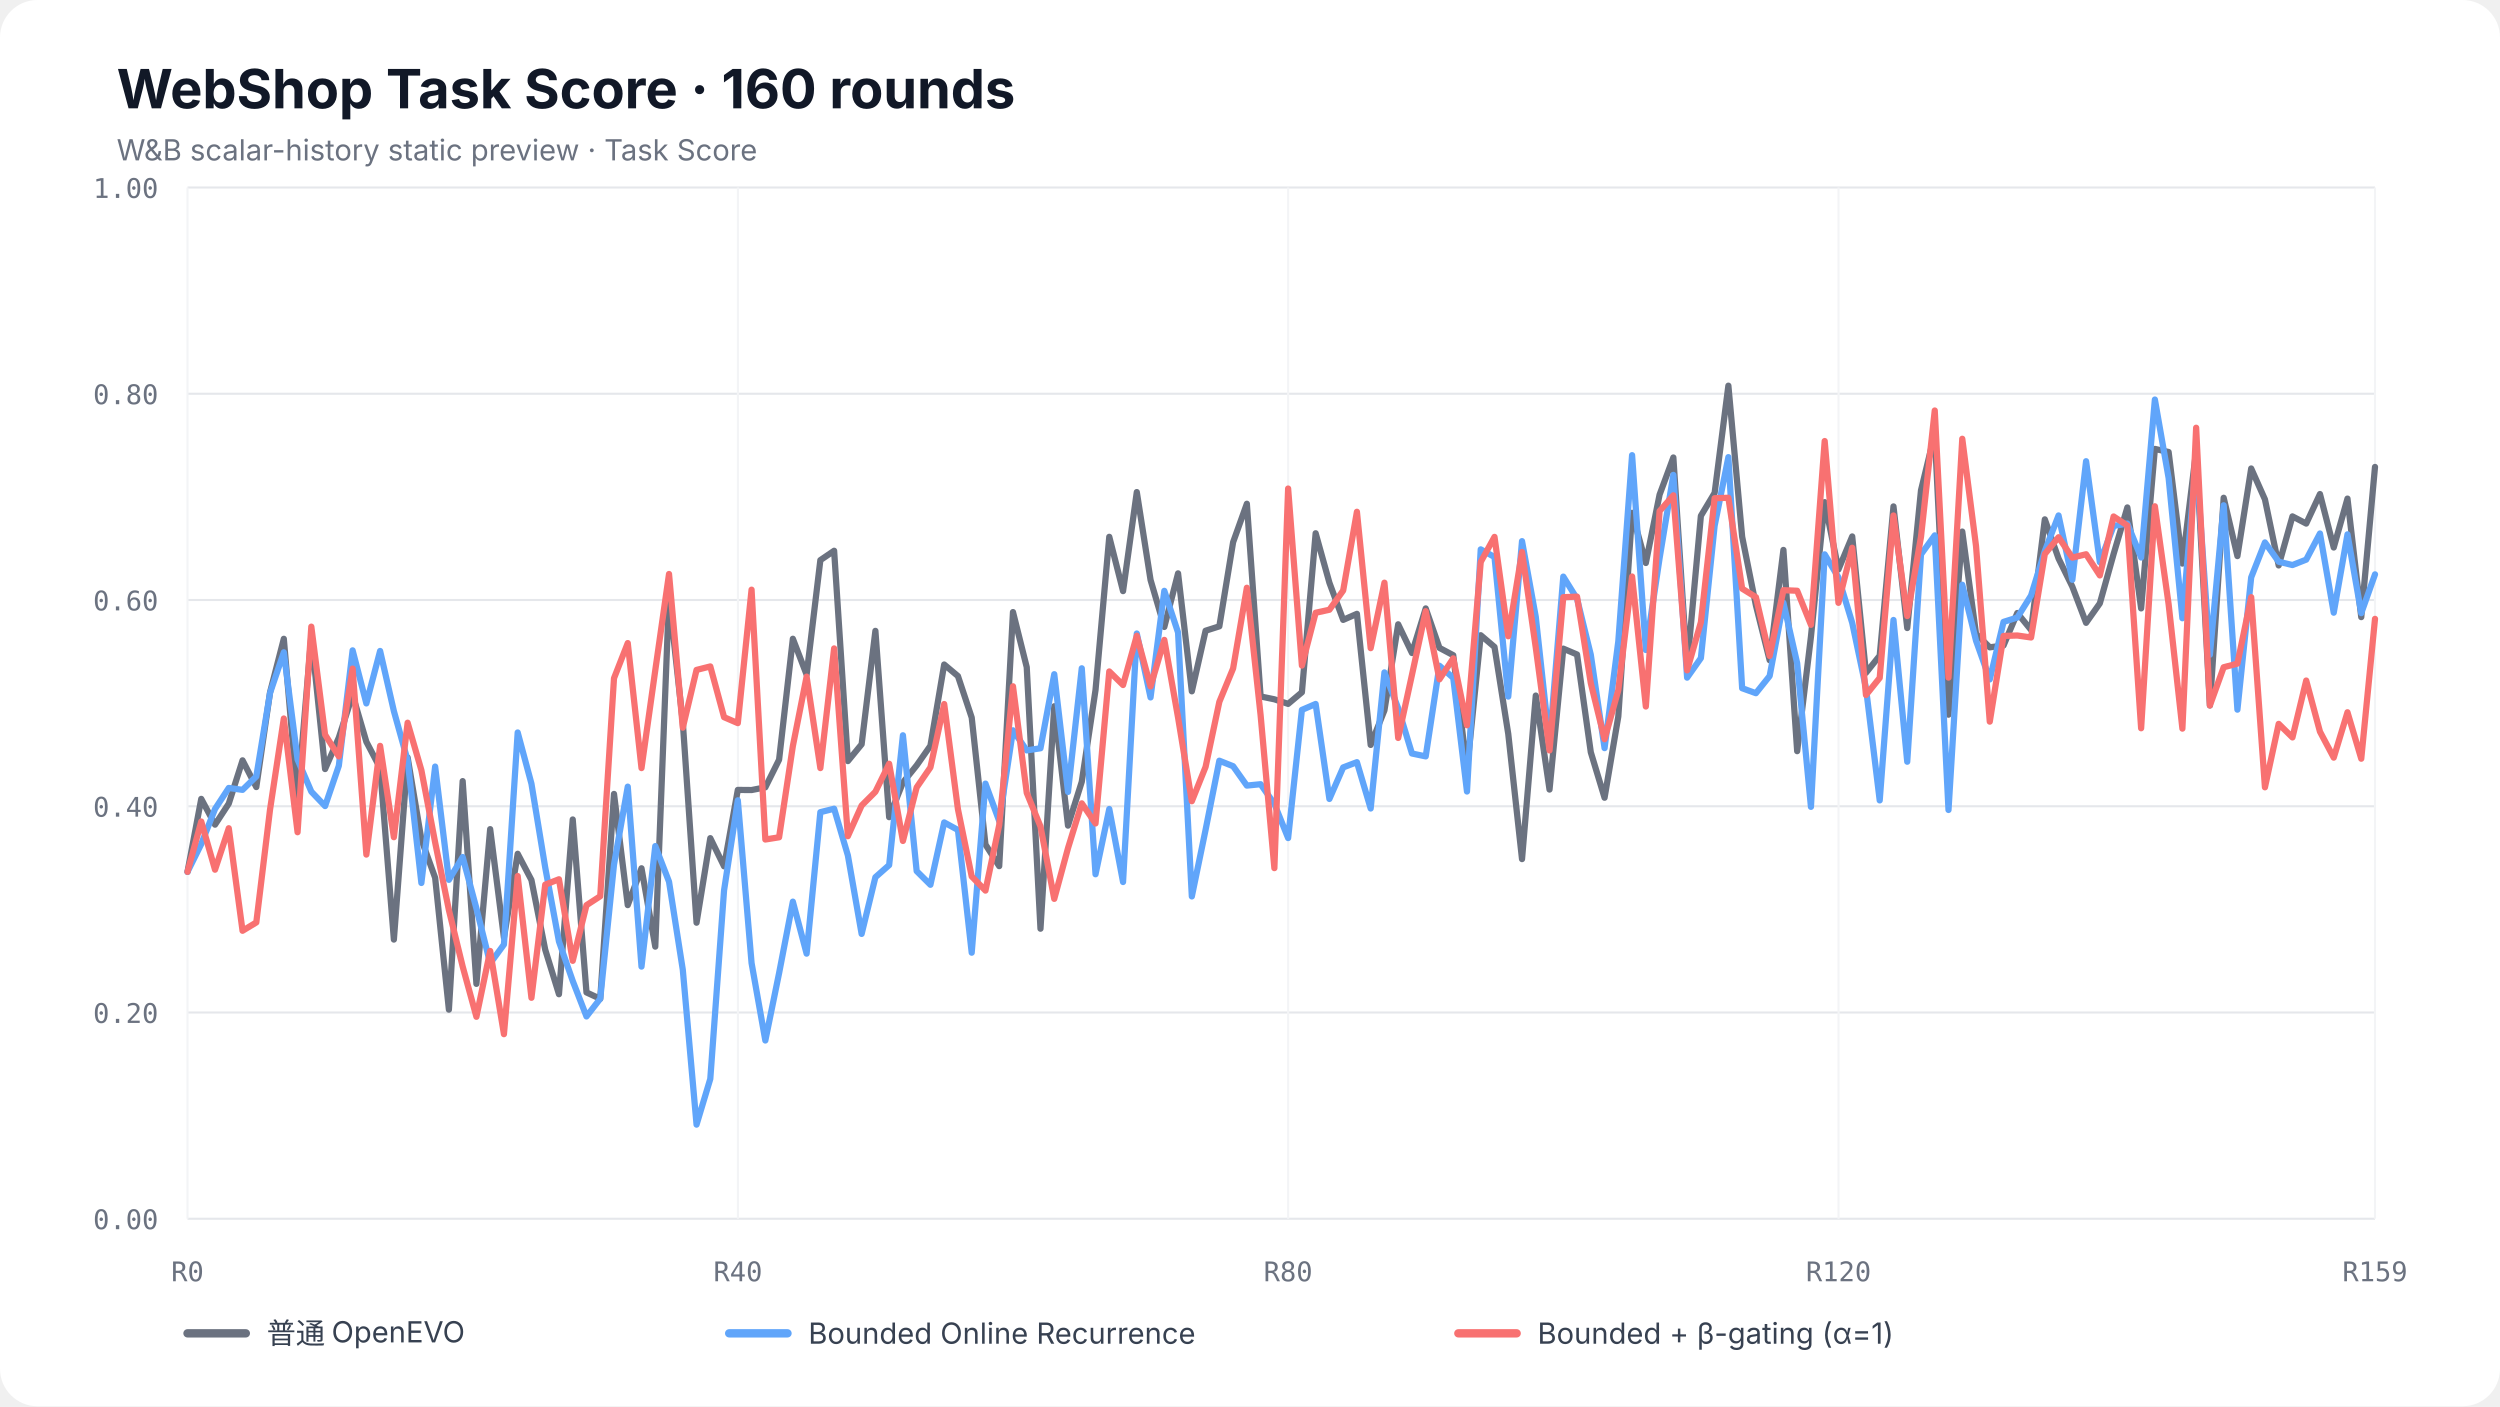
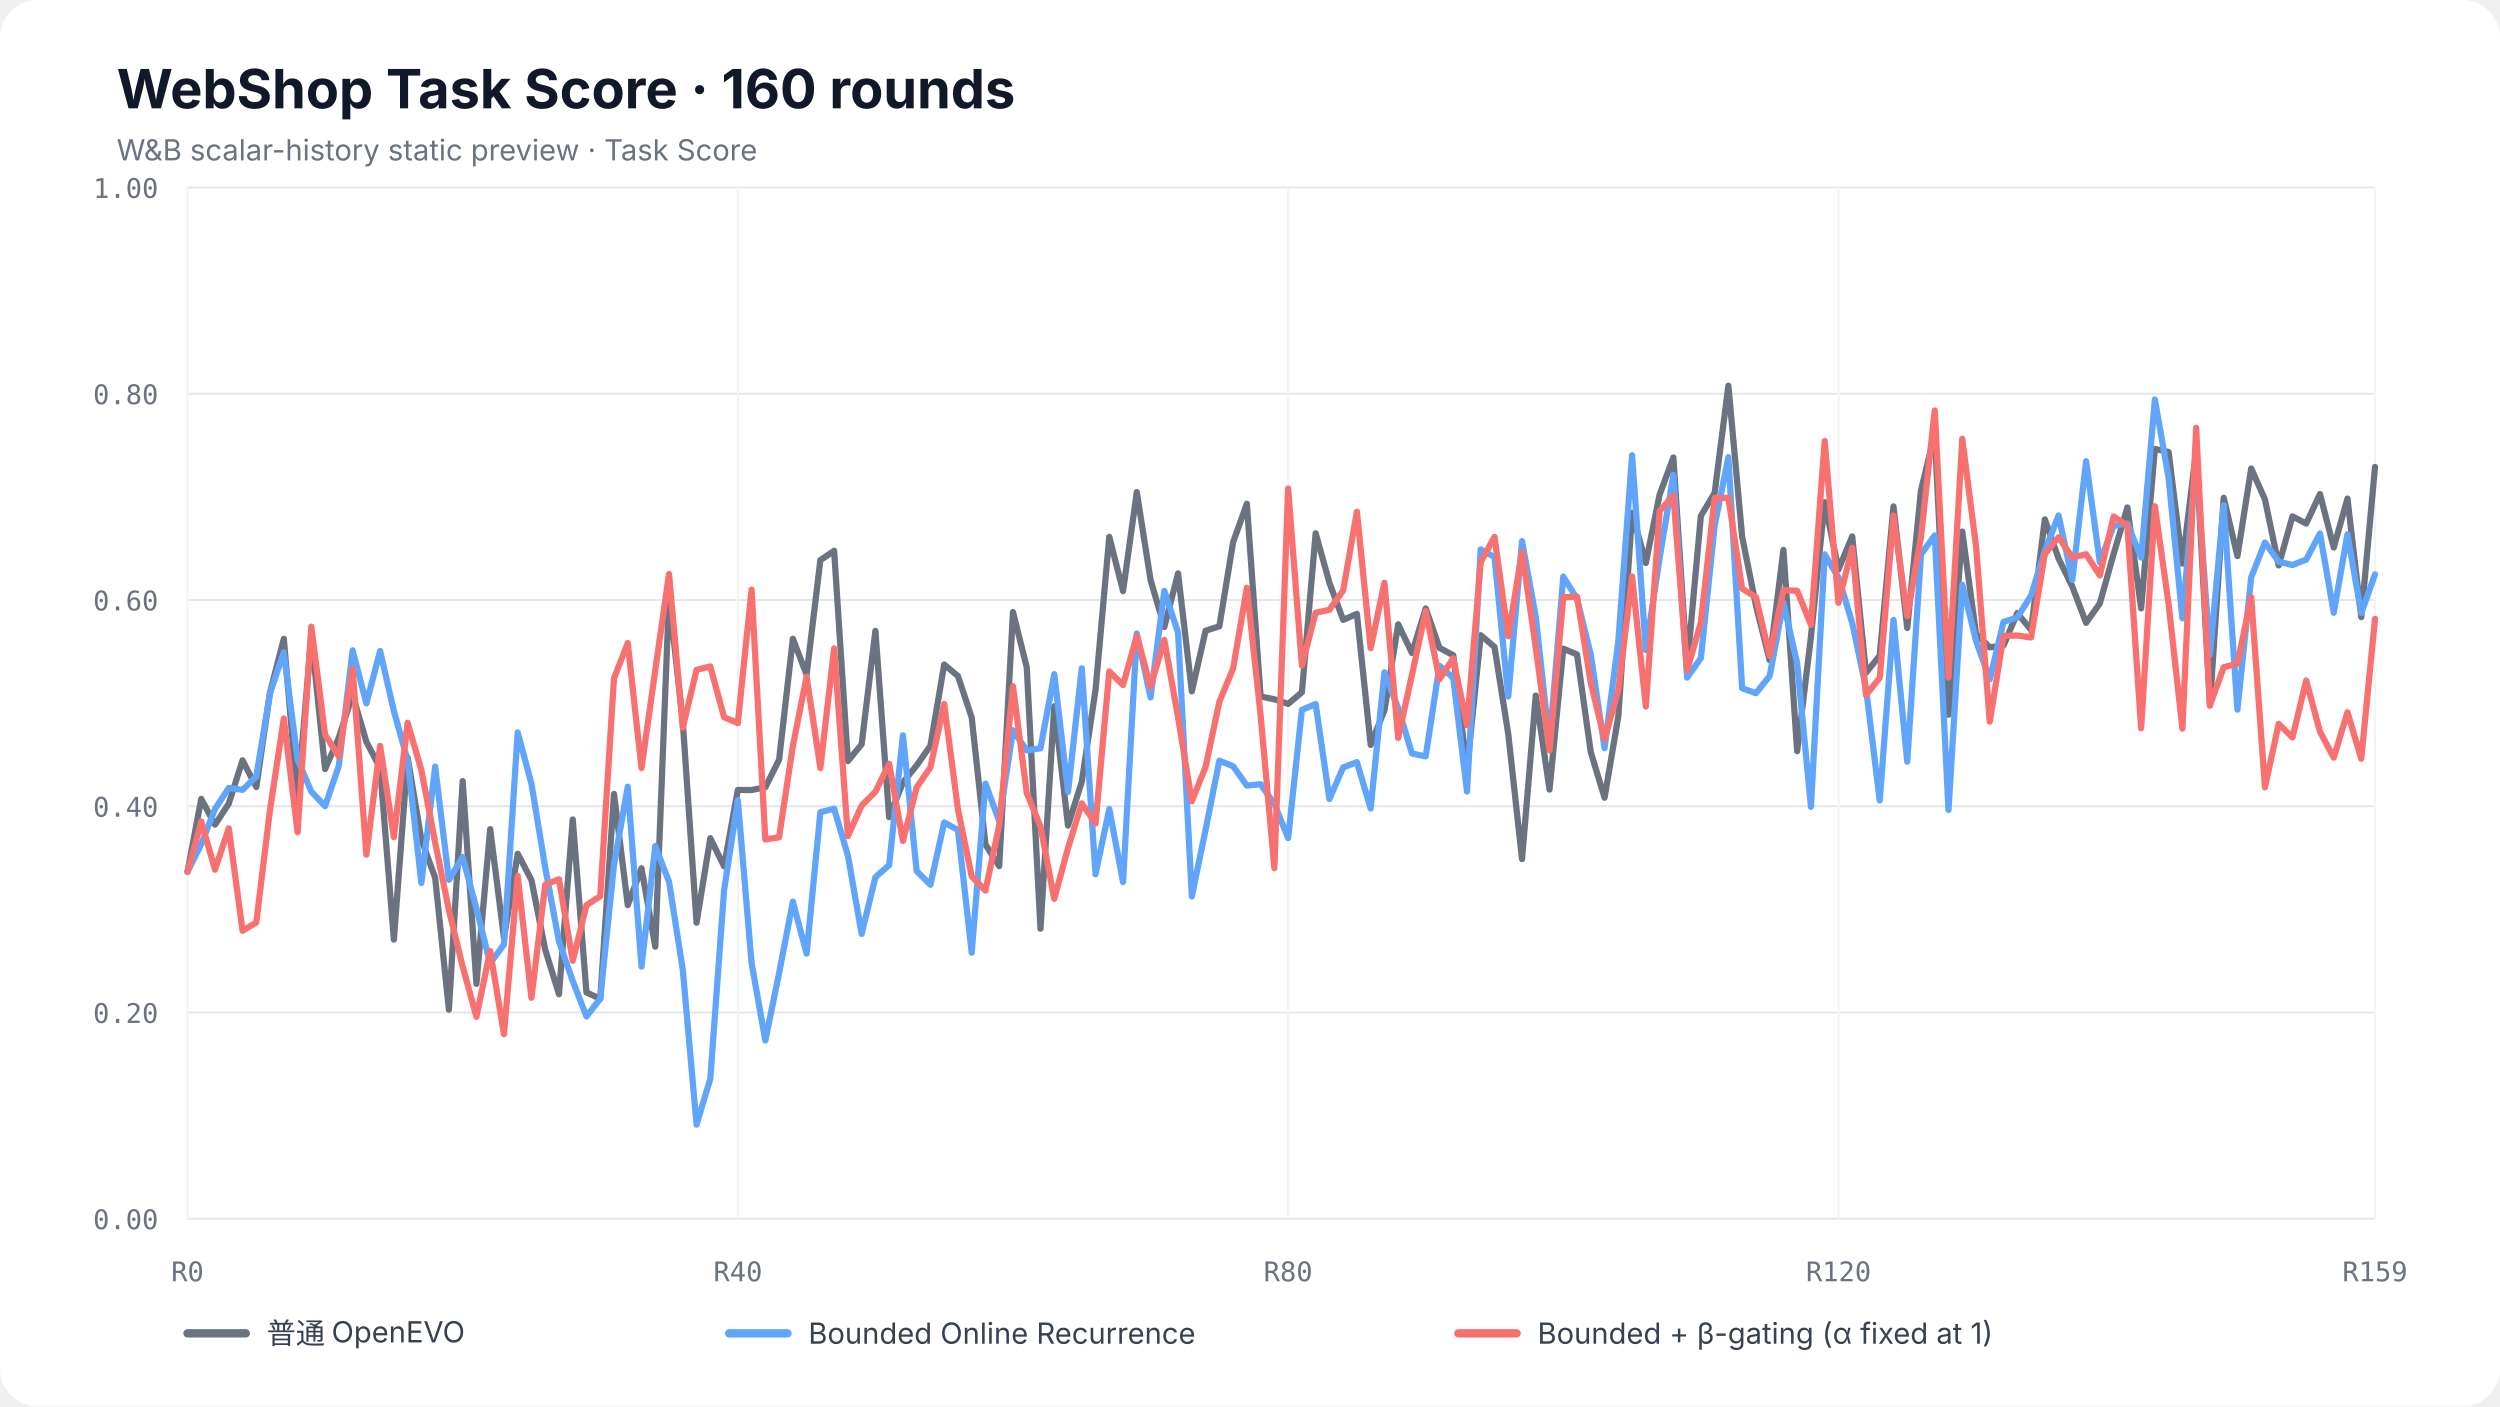
<svg xmlns="http://www.w3.org/2000/svg" width="1200" height="675" viewBox="0 0 1200 675" role="img" aria-label="WebShop Task Score · 160 rounds">
  <rect width="1200" height="675" rx="18" fill="#ffffff" />
  <text x="56" y="52" font-family="-apple-system,BlinkMacSystemFont,Segoe UI,sans-serif" font-size="26" font-weight="700" fill="#111827">WebShop Task Score · 160 rounds</text>
  <text x="56" y="77" font-family="-apple-system,BlinkMacSystemFont,Segoe UI,sans-serif" font-size="14" fill="#6B7280">W&amp;B scalar-history static preview · Task Score</text>
  <line x1="90" y1="585.0" x2="1140" y2="585.0" stroke="#E5E7EB" stroke-width="1" />
  <text x="76" y="590.0" text-anchor="end" font-family="ui-monospace,SFMono-Regular,monospace" font-size="13" fill="#6B7280">0.00</text>
  <line x1="90" y1="486.0" x2="1140" y2="486.0" stroke="#E5E7EB" stroke-width="1" />
  <text x="76" y="491.0" text-anchor="end" font-family="ui-monospace,SFMono-Regular,monospace" font-size="13" fill="#6B7280">0.20</text>
  <line x1="90" y1="387.0" x2="1140" y2="387.0" stroke="#E5E7EB" stroke-width="1" />
  <text x="76" y="392.0" text-anchor="end" font-family="ui-monospace,SFMono-Regular,monospace" font-size="13" fill="#6B7280">0.40</text>
  <line x1="90" y1="288.0" x2="1140" y2="288.0" stroke="#E5E7EB" stroke-width="1" />
  <text x="76" y="293.0" text-anchor="end" font-family="ui-monospace,SFMono-Regular,monospace" font-size="13" fill="#6B7280">0.60</text>
  <line x1="90" y1="189.0" x2="1140" y2="189.0" stroke="#E5E7EB" stroke-width="1" />
  <text x="76" y="194.0" text-anchor="end" font-family="ui-monospace,SFMono-Regular,monospace" font-size="13" fill="#6B7280">0.80</text>
  <line x1="90" y1="90.0" x2="1140" y2="90.0" stroke="#E5E7EB" stroke-width="1" />
  <text x="76" y="95.0" text-anchor="end" font-family="ui-monospace,SFMono-Regular,monospace" font-size="13" fill="#6B7280">1.00</text>
  <line x1="90.0" y1="90" x2="90.0" y2="585" stroke="#F3F4F6" stroke-width="1" />
  <text x="90.0" y="615" text-anchor="middle" font-family="ui-monospace,SFMono-Regular,monospace" font-size="13" fill="#6B7280">R0</text>
  <line x1="354.2" y1="90" x2="354.2" y2="585" stroke="#F3F4F6" stroke-width="1" />
  <text x="354.2" y="615" text-anchor="middle" font-family="ui-monospace,SFMono-Regular,monospace" font-size="13" fill="#6B7280">R40</text>
  <line x1="618.3" y1="90" x2="618.3" y2="585" stroke="#F3F4F6" stroke-width="1" />
  <text x="618.3" y="615" text-anchor="middle" font-family="ui-monospace,SFMono-Regular,monospace" font-size="13" fill="#6B7280">R80</text>
  <line x1="882.5" y1="90" x2="882.5" y2="585" stroke="#F3F4F6" stroke-width="1" />
  <text x="882.5" y="615" text-anchor="middle" font-family="ui-monospace,SFMono-Regular,monospace" font-size="13" fill="#6B7280">R120</text>
  <line x1="1140.0" y1="90" x2="1140.0" y2="585" stroke="#F3F4F6" stroke-width="1" />
  <text x="1140.0" y="615" text-anchor="middle" font-family="ui-monospace,SFMono-Regular,monospace" font-size="13" fill="#6B7280">R159</text>
  <polyline fill="none" stroke="#6B7280" stroke-width="3" stroke-linejoin="round" stroke-linecap="round" points="90.00,418.48 96.60,383.47 103.21,395.83 109.81,385.74 116.42,364.97 123.02,377.79 129.62,332.33 136.23,306.63 142.83,383.39 149.43,305.28 156.04,369.14 162.64,354.05 169.25,333.54 175.85,356.06 182.45,368.63 189.06,450.99 195.66,363.59 202.26,402.96 208.87,421.35 215.47,484.63 222.08,374.94 228.68,472.25 235.28,397.99 241.89,450.06 248.49,409.82 255.09,422.40 261.70,455.83 268.30,477.22 274.91,393.35 281.51,476.36 288.11,479.43 294.72,381.09 301.32,434.45 307.92,416.78 314.53,454.38 321.13,286.28 327.74,346.67 334.34,442.89 340.94,402.32 347.55,415.83 354.15,379.16 360.75,379.22 367.36,377.92 373.96,364.66 380.57,306.61 387.17,323.82 393.77,268.87 400.38,264.37 406.98,365.32 413.58,357.26 420.19,302.82 426.79,392.23 433.40,375.59 440.00,367.38 446.60,357.96 453.21,318.97 459.81,324.52 466.42,344.44 473.02,405.36 479.62,415.74 486.23,293.80 492.83,320.25 499.43,445.77 506.04,339.00 512.64,396.29 519.25,375.23 525.85,331.21 532.45,257.68 539.06,283.73 545.66,236.20 552.26,278.35 558.87,300.93 565.47,275.22 572.08,331.83 578.68,302.75 585.28,300.64 591.89,260.26 598.49,241.81 605.09,334.30 611.70,335.66 618.30,337.86 624.91,332.30 631.51,255.97 638.11,279.70 644.72,297.54 651.32,294.65 657.92,357.56 664.53,340.96 671.13,299.67 677.74,313.44 684.34,292.05 690.94,310.98 697.55,314.50 704.15,369.56 710.75,304.91 717.36,310.54 723.96,352.27 730.57,412.36 737.17,333.88 743.77,378.98 750.38,311.35 756.98,314.16 763.58,361.07 770.19,382.91 776.79,343.89 783.40,246.15 790.00,270.23 796.60,237.44 803.21,219.60 809.81,319.82 816.42,247.61 823.02,236.59 829.62,185.13 836.23,257.63 842.83,290.56 849.43,316.90 856.04,263.97 862.64,360.55 869.25,305.65 875.85,241.03 882.45,273.35 889.06,257.50 895.66,322.95 902.26,314.71 908.87,243.09 915.47,301.45 922.08,235.34 928.68,208.13 935.28,343.04 941.89,255.16 948.49,304.24 955.09,310.72 961.70,309.82 968.30,294.25 974.91,302.36 981.51,249.30 988.11,268.10 994.72,281.59 1001.32,298.95 1007.92,289.61 1014.53,265.94 1021.13,243.58 1027.74,292.03 1034.34,215.48 1040.94,216.96 1047.55,270.51 1054.15,216.35 1060.75,338.62 1067.36,238.94 1073.96,266.92 1080.57,224.88 1087.17,239.71 1093.77,271.40 1100.38,247.87 1106.98,251.31 1113.58,237.15 1120.19,262.80 1126.79,239.33 1133.40,296.21 1140.00,224.14" />
  <polyline fill="none" stroke="#60A5FA" stroke-width="3" stroke-linejoin="round" stroke-linecap="round" points="90.00,418.48 96.60,405.14 103.21,388.30 109.81,378.22 116.42,379.13 123.02,372.69 129.62,332.59 136.23,313.10 142.83,364.57 149.43,379.97 156.04,386.91 162.64,367.56 169.25,312.18 175.85,337.64 182.45,312.47 189.06,341.33 195.66,364.99 202.26,423.82 208.87,367.96 215.47,422.31 222.08,411.38 228.68,436.05 235.28,462.39 241.89,453.36 248.49,351.59 255.09,376.16 261.70,416.37 268.30,451.91 274.91,470.86 281.51,487.89 288.11,479.37 294.72,415.01 301.32,377.60 307.92,463.96 314.53,406.13 321.13,423.21 327.74,465.50 334.34,539.81 340.94,517.86 347.55,427.37 354.15,384.16 360.75,462.24 367.36,499.43 373.96,467.12 380.57,432.80 387.17,457.74 393.77,389.84 400.38,388.19 406.98,410.60 413.58,448.27 420.19,421.07 426.79,415.24 433.40,352.94 440.00,418.13 446.60,424.69 453.21,394.77 459.81,398.38 466.42,457.28 473.02,376.13 479.62,394.09 486.23,350.56 492.83,360.19 499.43,359.17 506.04,323.62 512.64,380.11 519.25,320.79 525.85,419.64 532.45,388.32 539.06,423.36 545.66,304.09 552.26,334.76 558.87,283.61 565.47,303.62 572.08,430.28 578.68,398.31 585.28,365.14 591.89,367.78 598.49,377.08 605.09,376.42 611.70,385.86 618.30,402.27 624.91,340.75 631.51,337.91 638.11,383.49 644.72,368.36 651.32,365.84 657.92,388.07 664.53,322.76 671.13,339.96 677.74,361.68 684.34,363.06 690.94,319.57 697.55,325.37 704.15,379.92 710.75,263.71 717.36,267.36 723.96,334.36 730.57,259.76 737.17,296.09 743.77,356.64 750.38,276.78 756.98,287.42 763.58,314.27 770.19,359.10 776.79,307.81 783.40,218.49 790.00,311.99 796.60,267.94 803.21,227.96 809.81,325.26 816.42,315.89 823.02,252.39 829.62,219.43 836.23,330.35 842.83,332.73 849.43,324.49 856.04,289.33 862.64,318.37 869.25,387.28 875.85,266.10 882.45,277.17 889.06,298.96 895.66,330.24 902.26,384.19 908.87,297.60 915.47,365.62 922.08,266.08 928.68,256.98 935.28,388.77 941.89,280.68 948.49,307.52 955.09,326.12 961.70,298.50 968.30,296.42 974.91,285.85 981.51,264.48 988.11,247.42 994.72,278.30 1001.32,221.39 1007.92,269.86 1014.53,252.45 1021.13,251.32 1027.74,267.60 1034.34,191.78 1040.94,229.46 1047.55,296.76 1054.15,220.61 1060.75,314.25 1067.36,242.54 1073.96,340.63 1080.57,277.14 1087.17,260.37 1093.77,269.63 1100.38,271.22 1106.98,268.62 1113.58,256.08 1120.19,294.08 1126.79,256.49 1133.40,294.32 1140.00,275.70" />
  <polyline fill="none" stroke="#F87171" stroke-width="3" stroke-linejoin="round" stroke-linecap="round" points="90.00,418.48 96.60,394.33 103.21,417.45 109.81,397.56 116.42,446.77 123.02,442.77 129.62,388.56 136.23,344.89 142.83,399.46 149.43,300.80 156.04,352.66 162.64,363.08 169.25,320.93 175.85,410.19 182.45,358.02 189.06,401.85 195.66,346.91 202.26,369.70 208.87,404.38 215.47,436.83 222.08,463.93 228.68,488.06 235.28,456.47 241.89,496.39 248.49,420.50 255.09,478.94 261.70,424.63 268.30,422.05 274.91,461.19 281.51,434.49 288.11,430.19 294.72,325.56 301.32,308.68 307.92,368.68 314.53,321.73 321.13,275.52 327.74,349.28 334.34,321.56 340.94,319.89 347.55,344.25 354.15,347.10 360.75,283.05 367.36,402.96 373.96,401.90 380.57,358.10 387.17,324.78 393.77,368.68 400.38,311.25 406.98,401.36 413.58,386.65 420.19,380.04 426.79,366.61 433.40,403.65 440.00,377.94 446.60,368.35 453.21,337.94 459.81,388.43 466.42,420.69 473.02,427.48 479.62,396.06 486.23,329.43 492.83,380.58 499.43,396.70 506.04,431.45 512.64,407.12 519.25,385.61 525.85,395.26 532.45,322.30 539.06,328.80 545.66,305.14 552.26,329.49 558.87,307.15 565.47,344.43 572.08,384.58 578.68,368.10 585.28,336.89 591.89,320.86 598.49,282.13 605.09,343.29 611.70,416.70 618.30,234.51 624.91,319.46 631.51,294.12 638.11,292.68 644.72,283.46 651.32,245.66 657.92,311.11 664.53,279.70 671.13,354.21 677.74,323.93 684.34,293.37 690.94,326.08 697.55,316.01 704.15,348.12 710.75,269.75 717.36,257.71 723.96,305.40 730.57,264.98 737.17,310.86 743.77,360.20 750.38,286.65 756.98,286.39 763.58,327.90 770.19,354.83 776.79,331.25 783.40,276.73 790.00,339.12 796.60,245.34 803.21,237.75 809.81,321.76 816.42,298.69 823.02,239.14 829.62,238.93 836.23,282.55 842.83,286.63 849.43,314.85 856.04,283.29 862.64,283.56 869.25,299.92 875.85,211.71 882.45,289.35 889.06,262.92 895.66,333.60 902.26,325.39 908.87,247.44 915.47,295.70 922.08,257.68 928.68,197.05 935.28,325.25 941.89,210.62 948.49,262.10 955.09,346.38 961.70,305.26 968.30,305.04 974.91,305.99 981.51,265.92 988.11,257.88 994.72,267.65 1001.32,266.04 1007.92,276.20 1014.53,247.91 1021.13,252.26 1027.74,349.56 1034.34,243.02 1040.94,290.07 1047.55,349.73 1054.15,205.32 1060.75,338.62 1067.36,320.28 1073.96,318.53 1080.57,286.65 1087.17,377.90 1093.77,347.46 1100.38,353.96 1106.98,326.66 1113.58,351.19 1120.19,363.66 1126.79,341.89 1133.40,364.18 1140.00,297.06" />
  <line x1="90" y1="640" x2="118" y2="640" stroke="#6B7280" stroke-width="4" stroke-linecap="round" />
  <text x="128" y="645" font-family="-apple-system,BlinkMacSystemFont,Segoe UI,sans-serif" font-size="14" fill="#374151">普通 OpenEVO</text>
  <line x1="350" y1="640" x2="378" y2="640" stroke="#60A5FA" stroke-width="4" stroke-linecap="round" />
  <text x="388" y="645" font-family="-apple-system,BlinkMacSystemFont,Segoe UI,sans-serif" font-size="14" fill="#374151">Bounded Online Recurrence</text>
  <line x1="700" y1="640" x2="728" y2="640" stroke="#F87171" stroke-width="4" stroke-linecap="round" />
-   <text x="738" y="645" font-family="-apple-system,BlinkMacSystemFont,Segoe UI,sans-serif" font-size="14" fill="#374151">Bounded + β-gating (α=1)</text>
+   <text x="738" y="645" font-family="-apple-system,BlinkMacSystemFont,Segoe UI,sans-serif" font-size="14" fill="#374151">Bounded + β-gating (α fixed at 1)</text>
</svg>
